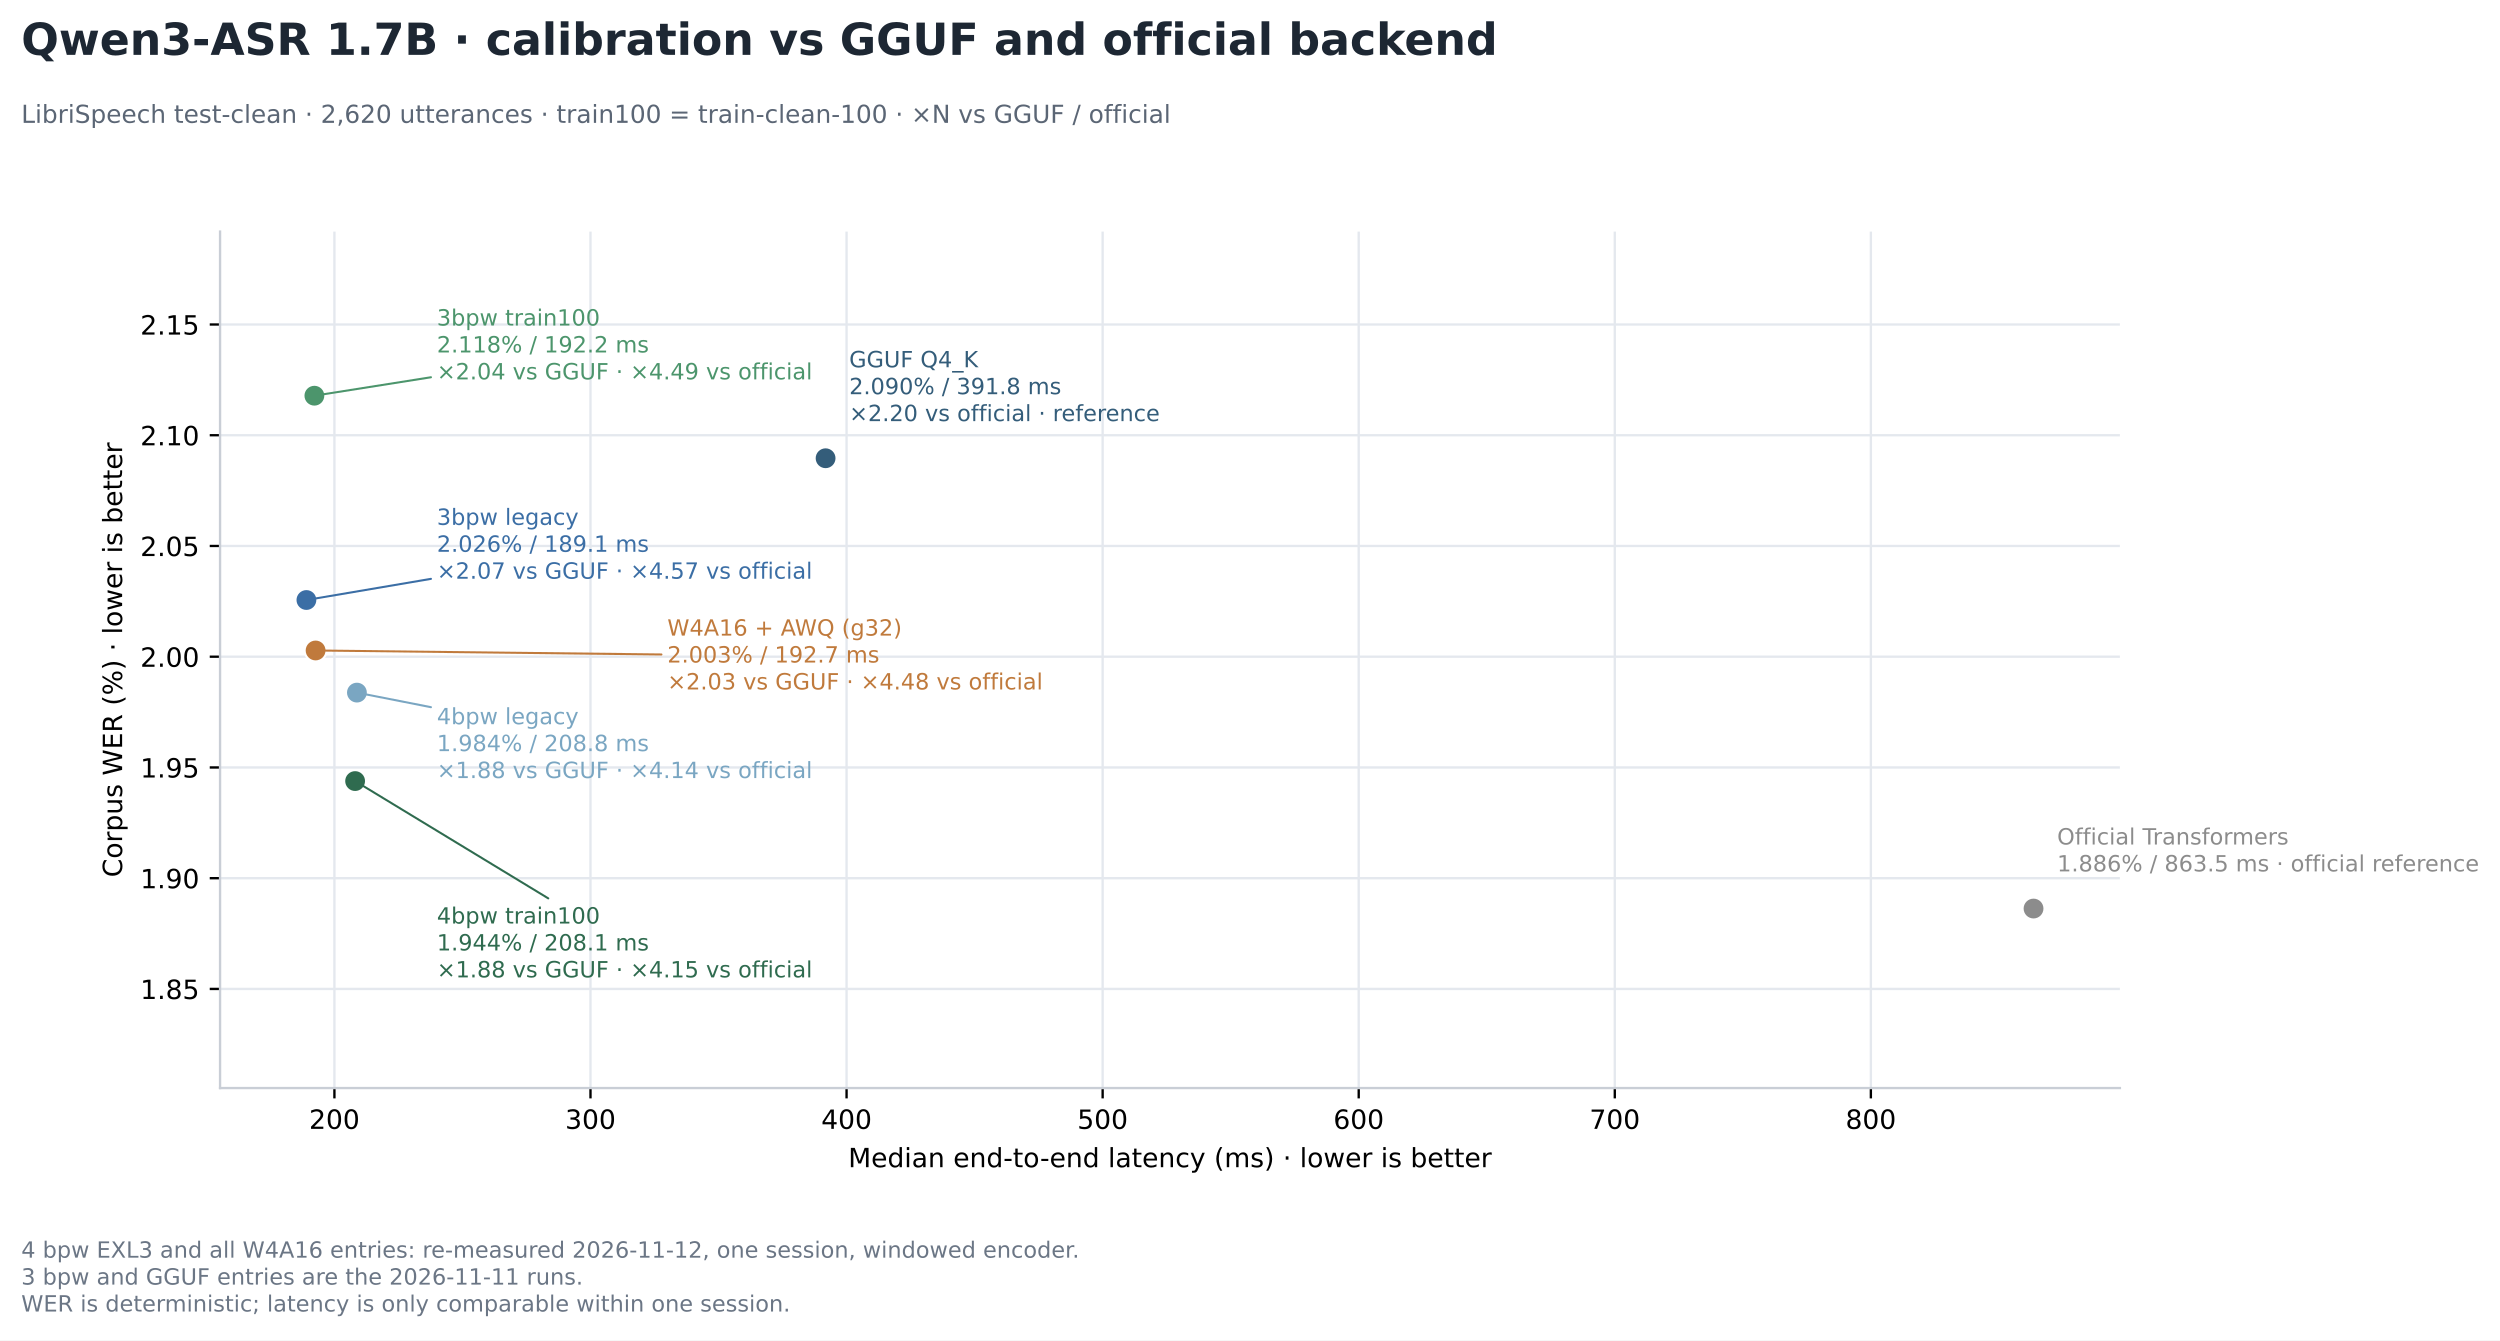
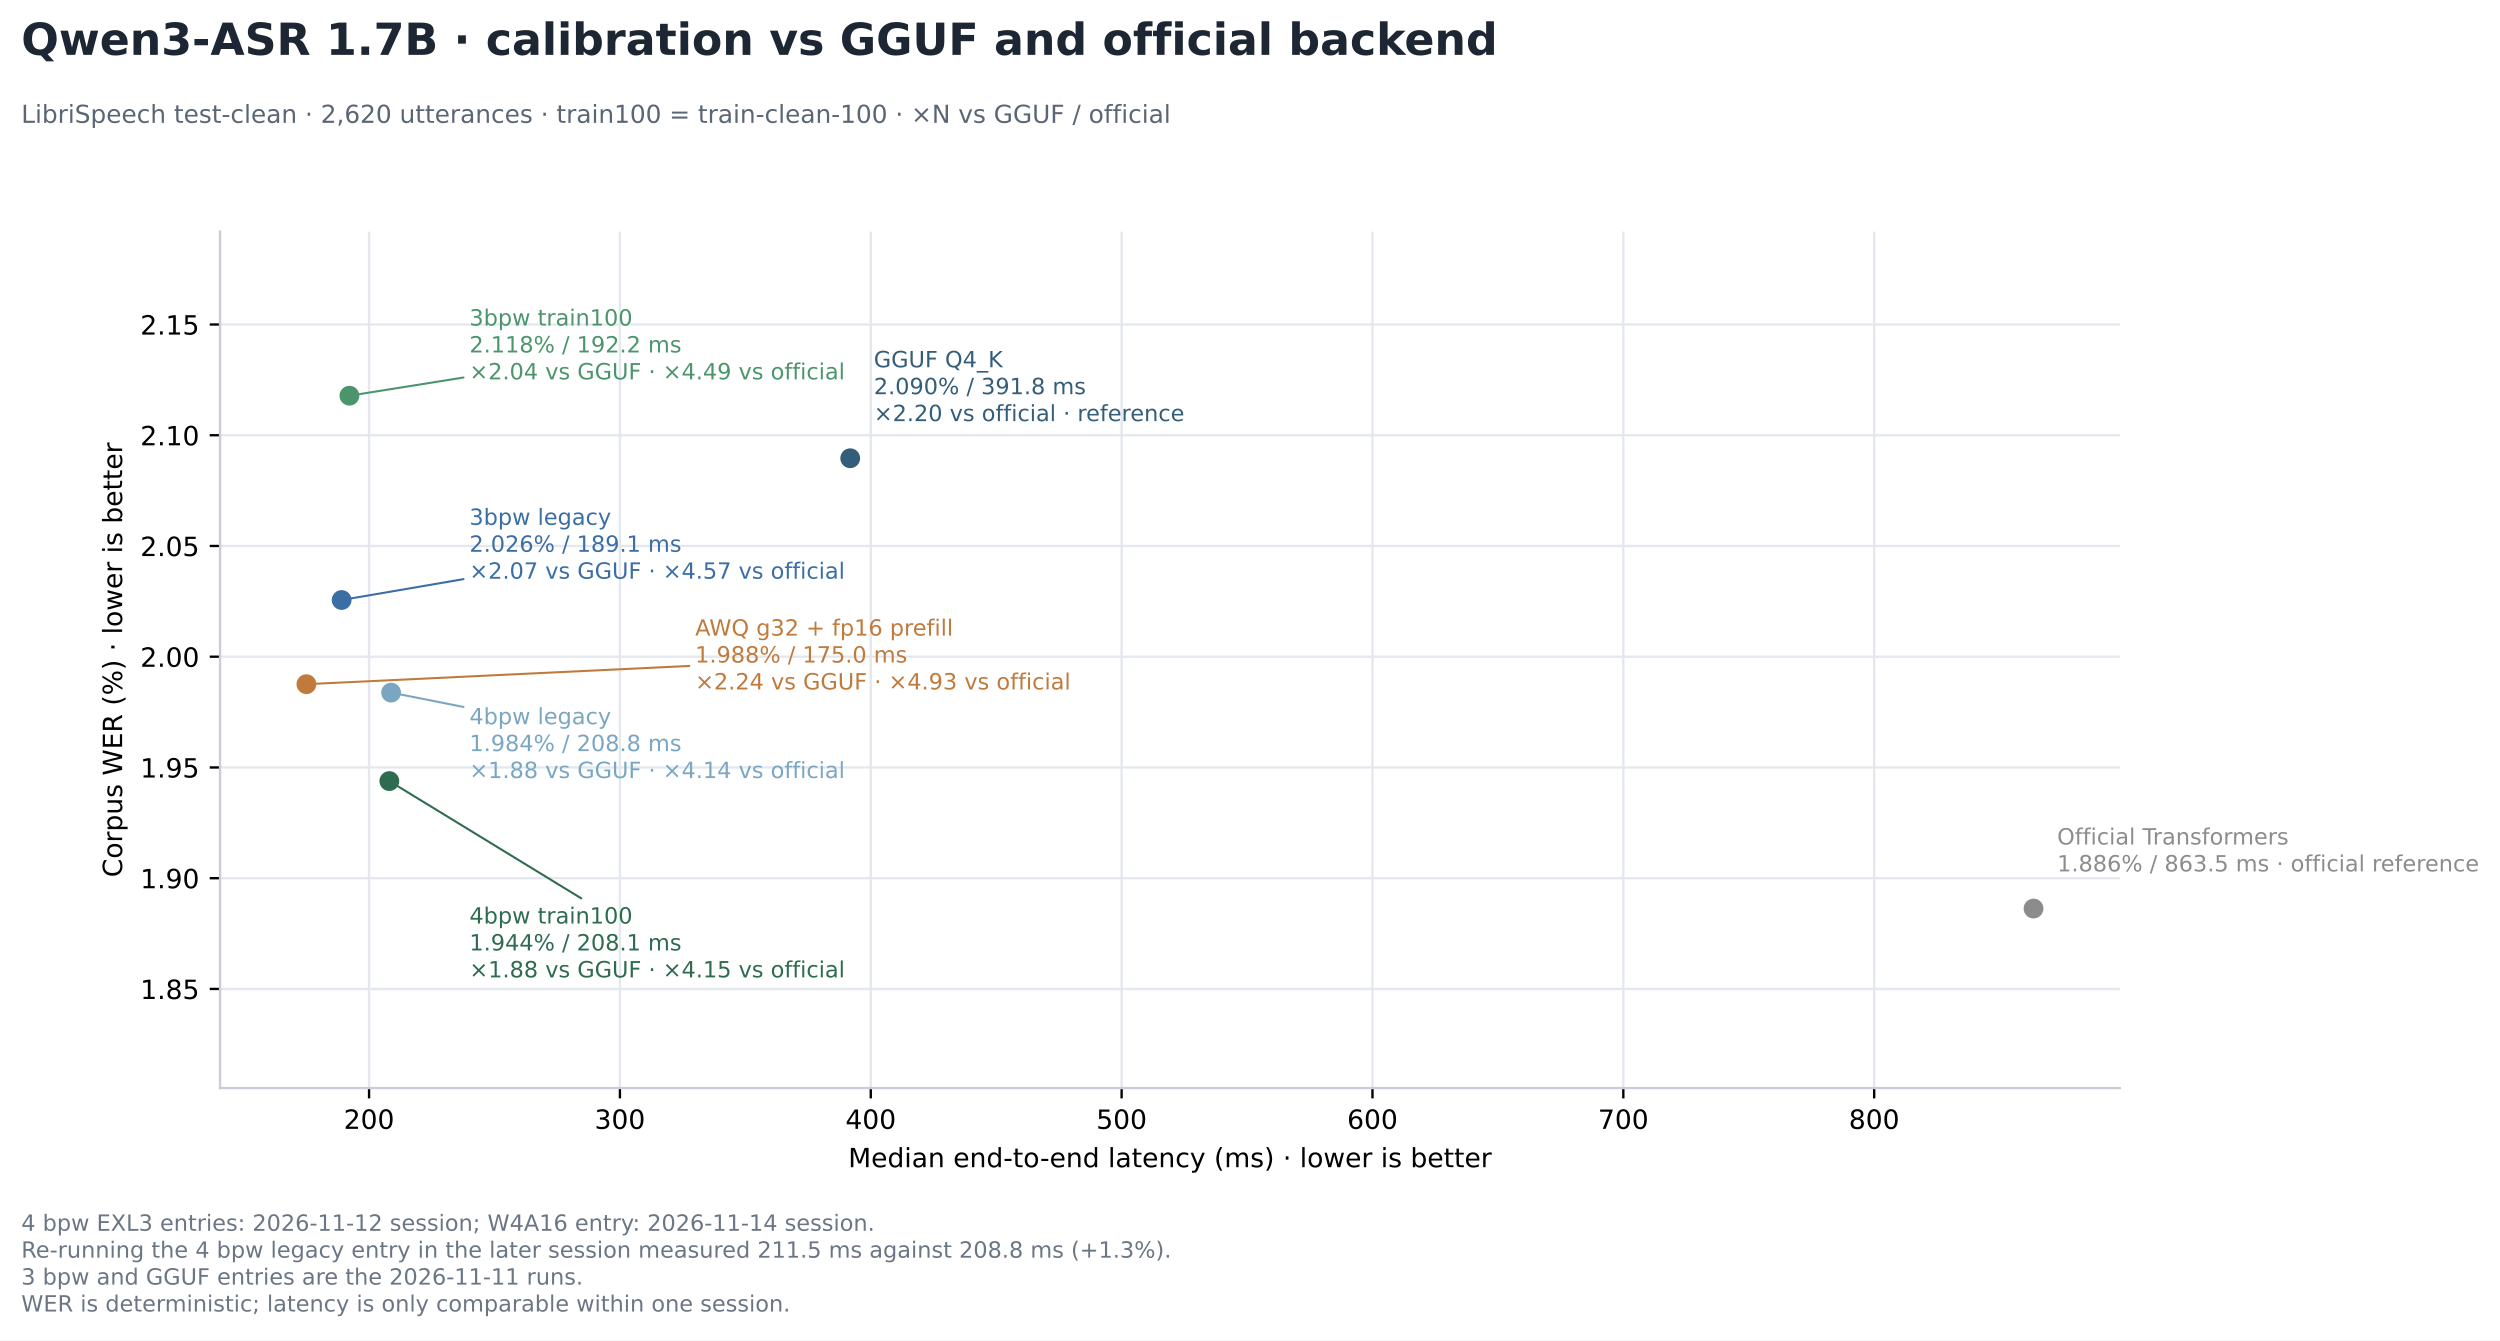
<svg xmlns="http://www.w3.org/2000/svg" xmlns:xlink="http://www.w3.org/1999/xlink" width="847.402pt" height="454.342pt" viewBox="0 0 847.402 454.342" version="1.1">
  <defs>
    <style type="text/css">*{stroke-linejoin: round; stroke-linecap: butt}</style>
  </defs>
  <g id="figure_1">
    <g id="patch_1">
      <path d="M 0 454.342 L 847.402 454.342 L 847.402 0 L 0 0 z " style="fill: #ffffff" />
    </g>
    <g id="axes_1">
      <g id="patch_2">
        <path d="M 74.592 368.806 L 718.56 368.806 L 718.56 78.502 L 74.592 78.502 z " style="fill: #ffffff" />
      </g>
      <g id="matplotlib.axis_1">
        <g id="xtick_1">
          <g id="line2d_1">
-             <path d="M 113.355 368.806 L 113.355 78.502 " clip-path="url(#pdea7ee1d91)" style="fill: none; stroke: #e4e8ee; stroke-width: 0.8; stroke-linecap: square" />
+             <path d="M 125.096 368.806 L 125.096 78.502 " clip-path="url(#p07bb7849b0)" style="fill: none; stroke: #e4e8ee; stroke-width: 0.8; stroke-linecap: square" />
          </g>
          <g id="line2d_2">
            <defs>
-               <path id="me19fcb3c6f" d="M 0 0 L 0 3.5 " style="stroke: #000000; stroke-width: 0.8" />
+               <path id="m42fd53a341" d="M 0 0 L 0 3.5 " style="stroke: #000000; stroke-width: 0.8" />
            </defs>
            <g>
-               <use xlink:href="#me19fcb3c6f" x="113.355" y="368.806" style="stroke: #000000; stroke-width: 0.8" />
+               <use xlink:href="#m42fd53a341" x="125.096" y="368.806" style="stroke: #000000; stroke-width: 0.8" />
            </g>
          </g>
          <g id="text_1">
-             <text style="font-size: 9px; font-family: 'DejaVu Sans'; text-anchor: middle" x="113.355" y="382.644" transform="rotate(-0 113.3548 382.6435)">200</text>
+             <text style="font-size: 9px; font-family: 'DejaVu Sans'; text-anchor: middle" x="125.096" y="382.644" transform="rotate(-0 125.0959 382.6435)">200</text>
          </g>
        </g>
        <g id="xtick_2">
          <g id="line2d_3">
-             <path d="M 200.154 368.806 L 200.154 78.502 " clip-path="url(#pdea7ee1d91)" style="fill: none; stroke: #e4e8ee; stroke-width: 0.8; stroke-linecap: square" />
+             <path d="M 210.126 368.806 L 210.126 78.502 " clip-path="url(#p07bb7849b0)" style="fill: none; stroke: #e4e8ee; stroke-width: 0.8; stroke-linecap: square" />
          </g>
          <g id="line2d_4">
            <g>
-               <use xlink:href="#me19fcb3c6f" x="200.154" y="368.806" style="stroke: #000000; stroke-width: 0.8" />
+               <use xlink:href="#m42fd53a341" x="210.126" y="368.806" style="stroke: #000000; stroke-width: 0.8" />
            </g>
          </g>
          <g id="text_2">
-             <text style="font-size: 9px; font-family: 'DejaVu Sans'; text-anchor: middle" x="200.154" y="382.644" transform="rotate(-0 200.1539 382.6435)">300</text>
+             <text style="font-size: 9px; font-family: 'DejaVu Sans'; text-anchor: middle" x="210.126" y="382.644" transform="rotate(-0 210.1255 382.6435)">300</text>
          </g>
        </g>
        <g id="xtick_3">
          <g id="line2d_5">
-             <path d="M 286.953 368.806 L 286.953 78.502 " clip-path="url(#pdea7ee1d91)" style="fill: none; stroke: #e4e8ee; stroke-width: 0.8; stroke-linecap: square" />
+             <path d="M 295.155 368.806 L 295.155 78.502 " clip-path="url(#p07bb7849b0)" style="fill: none; stroke: #e4e8ee; stroke-width: 0.8; stroke-linecap: square" />
          </g>
          <g id="line2d_6">
            <g>
-               <use xlink:href="#me19fcb3c6f" x="286.953" y="368.806" style="stroke: #000000; stroke-width: 0.8" />
+               <use xlink:href="#m42fd53a341" x="295.155" y="368.806" style="stroke: #000000; stroke-width: 0.8" />
            </g>
          </g>
          <g id="text_3">
-             <text style="font-size: 9px; font-family: 'DejaVu Sans'; text-anchor: middle" x="286.953" y="382.644" transform="rotate(-0 286.9531 382.6435)">400</text>
+             <text style="font-size: 9px; font-family: 'DejaVu Sans'; text-anchor: middle" x="295.155" y="382.644" transform="rotate(-0 295.1552 382.6435)">400</text>
          </g>
        </g>
        <g id="xtick_4">
          <g id="line2d_7">
-             <path d="M 373.752 368.806 L 373.752 78.502 " clip-path="url(#pdea7ee1d91)" style="fill: none; stroke: #e4e8ee; stroke-width: 0.8; stroke-linecap: square" />
+             <path d="M 380.185 368.806 L 380.185 78.502 " clip-path="url(#p07bb7849b0)" style="fill: none; stroke: #e4e8ee; stroke-width: 0.8; stroke-linecap: square" />
          </g>
          <g id="line2d_8">
            <g>
-               <use xlink:href="#me19fcb3c6f" x="373.752" y="368.806" style="stroke: #000000; stroke-width: 0.8" />
+               <use xlink:href="#m42fd53a341" x="380.185" y="368.806" style="stroke: #000000; stroke-width: 0.8" />
            </g>
          </g>
          <g id="text_4">
-             <text style="font-size: 9px; font-family: 'DejaVu Sans'; text-anchor: middle" x="373.752" y="382.644" transform="rotate(-0 373.7522 382.6435)">500</text>
+             <text style="font-size: 9px; font-family: 'DejaVu Sans'; text-anchor: middle" x="380.185" y="382.644" transform="rotate(-0 380.1848 382.6435)">500</text>
          </g>
        </g>
        <g id="xtick_5">
          <g id="line2d_9">
-             <path d="M 460.551 368.806 L 460.551 78.502 " clip-path="url(#pdea7ee1d91)" style="fill: none; stroke: #e4e8ee; stroke-width: 0.8; stroke-linecap: square" />
+             <path d="M 465.214 368.806 L 465.214 78.502 " clip-path="url(#p07bb7849b0)" style="fill: none; stroke: #e4e8ee; stroke-width: 0.8; stroke-linecap: square" />
          </g>
          <g id="line2d_10">
            <g>
-               <use xlink:href="#me19fcb3c6f" x="460.551" y="368.806" style="stroke: #000000; stroke-width: 0.8" />
+               <use xlink:href="#m42fd53a341" x="465.214" y="368.806" style="stroke: #000000; stroke-width: 0.8" />
            </g>
          </g>
          <g id="text_5">
-             <text style="font-size: 9px; font-family: 'DejaVu Sans'; text-anchor: middle" x="460.551" y="382.644" transform="rotate(-0 460.5514 382.6435)">600</text>
+             <text style="font-size: 9px; font-family: 'DejaVu Sans'; text-anchor: middle" x="465.214" y="382.644" transform="rotate(-0 465.2145 382.6435)">600</text>
          </g>
        </g>
        <g id="xtick_6">
          <g id="line2d_11">
-             <path d="M 547.351 368.806 L 547.351 78.502 " clip-path="url(#pdea7ee1d91)" style="fill: none; stroke: #e4e8ee; stroke-width: 0.8; stroke-linecap: square" />
+             <path d="M 550.244 368.806 L 550.244 78.502 " clip-path="url(#p07bb7849b0)" style="fill: none; stroke: #e4e8ee; stroke-width: 0.8; stroke-linecap: square" />
          </g>
          <g id="line2d_12">
            <g>
-               <use xlink:href="#me19fcb3c6f" x="547.351" y="368.806" style="stroke: #000000; stroke-width: 0.8" />
+               <use xlink:href="#m42fd53a341" x="550.244" y="368.806" style="stroke: #000000; stroke-width: 0.8" />
            </g>
          </g>
          <g id="text_6">
-             <text style="font-size: 9px; font-family: 'DejaVu Sans'; text-anchor: middle" x="547.351" y="382.644" transform="rotate(-0 547.3505 382.6435)">700</text>
+             <text style="font-size: 9px; font-family: 'DejaVu Sans'; text-anchor: middle" x="550.244" y="382.644" transform="rotate(-0 550.2441 382.6435)">700</text>
          </g>
        </g>
        <g id="xtick_7">
          <g id="line2d_13">
-             <path d="M 634.15 368.806 L 634.15 78.502 " clip-path="url(#pdea7ee1d91)" style="fill: none; stroke: #e4e8ee; stroke-width: 0.8; stroke-linecap: square" />
+             <path d="M 635.274 368.806 L 635.274 78.502 " clip-path="url(#p07bb7849b0)" style="fill: none; stroke: #e4e8ee; stroke-width: 0.8; stroke-linecap: square" />
          </g>
          <g id="line2d_14">
            <g>
-               <use xlink:href="#me19fcb3c6f" x="634.15" y="368.806" style="stroke: #000000; stroke-width: 0.8" />
+               <use xlink:href="#m42fd53a341" x="635.274" y="368.806" style="stroke: #000000; stroke-width: 0.8" />
            </g>
          </g>
          <g id="text_7">
-             <text style="font-size: 9px; font-family: 'DejaVu Sans'; text-anchor: middle" x="634.15" y="382.644" transform="rotate(-0 634.1497 382.6435)">800</text>
+             <text style="font-size: 9px; font-family: 'DejaVu Sans'; text-anchor: middle" x="635.274" y="382.644" transform="rotate(-0 635.2737 382.6435)">800</text>
          </g>
        </g>
        <g id="text_8">
          <text style="font-size: 9px; font-family: 'DejaVu Sans'; text-anchor: middle" x="396.576" y="395.644" transform="rotate(-0 396.576 395.6442)">Median end-to-end latency (ms) · lower is better</text>
        </g>
      </g>
      <g id="matplotlib.axis_2">
        <g id="ytick_1">
          <g id="line2d_15">
-             <path d="M 74.592 335.212 L 718.56 335.212 " clip-path="url(#pdea7ee1d91)" style="fill: none; stroke: #e4e8ee; stroke-width: 0.8; stroke-linecap: square" />
+             <path d="M 74.592 335.212 L 718.56 335.212 " clip-path="url(#p07bb7849b0)" style="fill: none; stroke: #e4e8ee; stroke-width: 0.8; stroke-linecap: square" />
          </g>
          <g id="line2d_16">
            <defs>
-               <path id="mc1f733ab98" d="M 0 0 L -3.5 0 " style="stroke: #000000; stroke-width: 0.8" />
+               <path id="m34aecef00b" d="M 0 0 L -3.5 0 " style="stroke: #000000; stroke-width: 0.8" />
            </defs>
            <g>
-               <use xlink:href="#mc1f733ab98" x="74.592" y="335.212" style="stroke: #000000; stroke-width: 0.8" />
+               <use xlink:href="#m34aecef00b" x="74.592" y="335.212" style="stroke: #000000; stroke-width: 0.8" />
            </g>
          </g>
          <g id="text_9">
            <text style="font-size: 9px; font-family: 'DejaVu Sans'; text-anchor: end" x="67.592" y="338.631" transform="rotate(-0 67.592 338.6307)">1.85</text>
          </g>
        </g>
        <g id="ytick_2">
          <g id="line2d_17">
-             <path d="M 74.592 297.675 L 718.56 297.675 " clip-path="url(#pdea7ee1d91)" style="fill: none; stroke: #e4e8ee; stroke-width: 0.8; stroke-linecap: square" />
+             <path d="M 74.592 297.675 L 718.56 297.675 " clip-path="url(#p07bb7849b0)" style="fill: none; stroke: #e4e8ee; stroke-width: 0.8; stroke-linecap: square" />
          </g>
          <g id="line2d_18">
            <g>
-               <use xlink:href="#mc1f733ab98" x="74.592" y="297.675" style="stroke: #000000; stroke-width: 0.8" />
+               <use xlink:href="#m34aecef00b" x="74.592" y="297.675" style="stroke: #000000; stroke-width: 0.8" />
            </g>
          </g>
          <g id="text_10">
            <text style="font-size: 9px; font-family: 'DejaVu Sans'; text-anchor: end" x="67.592" y="301.094" transform="rotate(-0 67.592 301.0937)">1.90</text>
          </g>
        </g>
        <g id="ytick_3">
          <g id="line2d_19">
-             <path d="M 74.592 260.138 L 718.56 260.138 " clip-path="url(#pdea7ee1d91)" style="fill: none; stroke: #e4e8ee; stroke-width: 0.8; stroke-linecap: square" />
+             <path d="M 74.592 260.138 L 718.56 260.138 " clip-path="url(#p07bb7849b0)" style="fill: none; stroke: #e4e8ee; stroke-width: 0.8; stroke-linecap: square" />
          </g>
          <g id="line2d_20">
            <g>
-               <use xlink:href="#mc1f733ab98" x="74.592" y="260.138" style="stroke: #000000; stroke-width: 0.8" />
+               <use xlink:href="#m34aecef00b" x="74.592" y="260.138" style="stroke: #000000; stroke-width: 0.8" />
            </g>
          </g>
          <g id="text_11">
            <text style="font-size: 9px; font-family: 'DejaVu Sans'; text-anchor: end" x="67.592" y="263.557" transform="rotate(-0 67.592 263.5567)">1.95</text>
          </g>
        </g>
        <g id="ytick_4">
          <g id="line2d_21">
-             <path d="M 74.592 222.601 L 718.56 222.601 " clip-path="url(#pdea7ee1d91)" style="fill: none; stroke: #e4e8ee; stroke-width: 0.8; stroke-linecap: square" />
+             <path d="M 74.592 222.601 L 718.56 222.601 " clip-path="url(#p07bb7849b0)" style="fill: none; stroke: #e4e8ee; stroke-width: 0.8; stroke-linecap: square" />
          </g>
          <g id="line2d_22">
            <g>
-               <use xlink:href="#mc1f733ab98" x="74.592" y="222.601" style="stroke: #000000; stroke-width: 0.8" />
+               <use xlink:href="#m34aecef00b" x="74.592" y="222.601" style="stroke: #000000; stroke-width: 0.8" />
            </g>
          </g>
          <g id="text_12">
            <text style="font-size: 9px; font-family: 'DejaVu Sans'; text-anchor: end" x="67.592" y="226.02" transform="rotate(-0 67.592 226.0197)">2.00</text>
          </g>
        </g>
        <g id="ytick_5">
          <g id="line2d_23">
-             <path d="M 74.592 185.064 L 718.56 185.064 " clip-path="url(#pdea7ee1d91)" style="fill: none; stroke: #e4e8ee; stroke-width: 0.8; stroke-linecap: square" />
+             <path d="M 74.592 185.064 L 718.56 185.064 " clip-path="url(#p07bb7849b0)" style="fill: none; stroke: #e4e8ee; stroke-width: 0.8; stroke-linecap: square" />
          </g>
          <g id="line2d_24">
            <g>
-               <use xlink:href="#mc1f733ab98" x="74.592" y="185.064" style="stroke: #000000; stroke-width: 0.8" />
+               <use xlink:href="#m34aecef00b" x="74.592" y="185.064" style="stroke: #000000; stroke-width: 0.8" />
            </g>
          </g>
          <g id="text_13">
            <text style="font-size: 9px; font-family: 'DejaVu Sans'; text-anchor: end" x="67.592" y="188.483" transform="rotate(-0 67.592 188.4827)">2.05</text>
          </g>
        </g>
        <g id="ytick_6">
          <g id="line2d_25">
-             <path d="M 74.592 147.527 L 718.56 147.527 " clip-path="url(#pdea7ee1d91)" style="fill: none; stroke: #e4e8ee; stroke-width: 0.8; stroke-linecap: square" />
+             <path d="M 74.592 147.527 L 718.56 147.527 " clip-path="url(#p07bb7849b0)" style="fill: none; stroke: #e4e8ee; stroke-width: 0.8; stroke-linecap: square" />
          </g>
          <g id="line2d_26">
            <g>
-               <use xlink:href="#mc1f733ab98" x="74.592" y="147.527" style="stroke: #000000; stroke-width: 0.8" />
+               <use xlink:href="#m34aecef00b" x="74.592" y="147.527" style="stroke: #000000; stroke-width: 0.8" />
            </g>
          </g>
          <g id="text_14">
            <text style="font-size: 9px; font-family: 'DejaVu Sans'; text-anchor: end" x="67.592" y="150.946" transform="rotate(-0 67.592 150.9457)">2.10</text>
          </g>
        </g>
        <g id="ytick_7">
          <g id="line2d_27">
-             <path d="M 74.592 109.99 L 718.56 109.99 " clip-path="url(#pdea7ee1d91)" style="fill: none; stroke: #e4e8ee; stroke-width: 0.8; stroke-linecap: square" />
+             <path d="M 74.592 109.99 L 718.56 109.99 " clip-path="url(#p07bb7849b0)" style="fill: none; stroke: #e4e8ee; stroke-width: 0.8; stroke-linecap: square" />
          </g>
          <g id="line2d_28">
            <g>
-               <use xlink:href="#mc1f733ab98" x="74.592" y="109.99" style="stroke: #000000; stroke-width: 0.8" />
+               <use xlink:href="#m34aecef00b" x="74.592" y="109.99" style="stroke: #000000; stroke-width: 0.8" />
            </g>
          </g>
          <g id="text_15">
            <text style="font-size: 9px; font-family: 'DejaVu Sans'; text-anchor: end" x="67.592" y="113.409" transform="rotate(-0 67.592 113.4087)">2.15</text>
          </g>
        </g>
        <g id="text_16">
          <text style="font-size: 9px; font-family: 'DejaVu Sans'; text-anchor: middle" x="41.391" y="223.654" transform="rotate(-90 41.39083 223.6537)">Corpus WER (%) · lower is better</text>
        </g>
      </g>
      <g id="patch_3">
        <path d="M 74.592 368.806 L 74.592 78.502 " style="fill: none; stroke: #c9ced6; stroke-width: 0.8; stroke-linejoin: miter; stroke-linecap: square" />
      </g>
      <g id="patch_4">
        <path d="M 74.592 368.806 L 718.56 368.806 " style="fill: none; stroke: #c9ced6; stroke-width: 0.8; stroke-linejoin: miter; stroke-linecap: square" />
      </g>
      <g id="PathCollection_1">
        <defs>
-           <path id="m3c19fbc01d" d="M 0 3.708 C 0.983 3.708 1.927 3.317 2.622 2.622 C 3.317 1.927 3.708 0.983 3.708 0 C 3.708 -0.983 3.317 -1.927 2.622 -2.622 C 1.927 -3.317 0.983 -3.708 0 -3.708 C -0.983 -3.708 -1.927 -3.317 -2.622 -2.622 C -3.317 -1.927 -3.708 -0.983 -3.708 0 C -3.708 0.983 -3.317 1.927 -2.622 2.622 C -1.927 3.317 -0.983 3.708 0 3.708 z " style="stroke: #ffffff; stroke-width: 0.7" />
-         </defs>
-         <g clip-path="url(#pdea7ee1d91)">
-           <use xlink:href="#m3c19fbc01d" x="103.863" y="203.38" style="fill: #3b6ea5; stroke: #ffffff; stroke-width: 0.7" />
+           <path id="m192dc0db48" d="M 0 3.708 C 0.983 3.708 1.927 3.317 2.622 2.622 C 3.317 1.927 3.708 0.983 3.708 0 C 3.708 -0.983 3.317 -1.927 2.622 -2.622 C 1.927 -3.317 0.983 -3.708 0 -3.708 C -0.983 -3.708 -1.927 -3.317 -2.622 -2.622 C -3.317 -1.927 -3.708 -0.983 -3.708 0 C -3.708 0.983 -3.317 1.927 -2.622 2.622 C -1.927 3.317 -0.983 3.708 0 3.708 z " style="stroke: #ffffff; stroke-width: 0.7" />
+         </defs>
+         <g clip-path="url(#p07bb7849b0)">
+           <use xlink:href="#m192dc0db48" x="115.798" y="203.38" style="fill: #3b6ea5; stroke: #ffffff; stroke-width: 0.7" />
        </g>
      </g>
      <g id="patch_5">
-         <path d="M 146.073 196.208 Q 126.448 199.542 106.823 202.877 " style="fill: none; stroke: #3b6ea5; stroke-width: 0.7; stroke-linecap: round" />
+         <path d="M 157.107 196.302 Q 137.931 199.588 118.755 202.873 " style="fill: none; stroke: #3b6ea5; stroke-width: 0.7; stroke-linecap: round" />
      </g>
      <g id="text_17">
-         <text style="font-size: 7.6px; font-family: 'DejaVu Sans'; fill: #3b6ea5" transform="translate(148.0745 177.9165)">3bpw legacy</text>
-         <text style="font-size: 7.6px; font-family: 'DejaVu Sans'; fill: #3b6ea5" transform="translate(148.0745 187.038)">2.026% / 189.1 ms</text>
-         <text style="font-size: 7.6px; font-family: 'DejaVu Sans'; fill: #3b6ea5" transform="translate(148.0745 196.1601)">×2.07 vs GGUF · ×4.57 vs official</text>
+         <text style="font-size: 7.6px; font-family: 'DejaVu Sans'; fill: #3b6ea5" transform="translate(159.1078 177.9165)">3bpw legacy</text>
+         <text style="font-size: 7.6px; font-family: 'DejaVu Sans'; fill: #3b6ea5" transform="translate(159.1078 187.038)">2.026% / 189.1 ms</text>
+         <text style="font-size: 7.6px; font-family: 'DejaVu Sans'; fill: #3b6ea5" transform="translate(159.1078 196.1601)">×2.07 vs GGUF · ×4.57 vs official</text>
      </g>
      <g id="PathCollection_2">
        <defs>
-           <path id="m198f8a8655" d="M 0 3.708 C 0.983 3.708 1.927 3.317 2.622 2.622 C 3.317 1.927 3.708 0.983 3.708 0 C 3.708 -0.983 3.317 -1.927 2.622 -2.622 C 1.927 -3.317 0.983 -3.708 0 -3.708 C -0.983 -3.708 -1.927 -3.317 -2.622 -2.622 C -3.317 -1.927 -3.708 -0.983 -3.708 0 C -3.708 0.983 -3.317 1.927 -2.622 2.622 C -1.927 3.317 -0.983 3.708 0 3.708 z " style="stroke: #ffffff; stroke-width: 0.7" />
-         </defs>
-         <g clip-path="url(#pdea7ee1d91)">
-           <use xlink:href="#m198f8a8655" x="106.564" y="134.129" style="fill: #4c956c; stroke: #ffffff; stroke-width: 0.7" />
+           <path id="md00c9d41be" d="M 0 3.708 C 0.983 3.708 1.927 3.317 2.622 2.622 C 3.317 1.927 3.708 0.983 3.708 0 C 3.708 -0.983 3.317 -1.927 2.622 -2.622 C 1.927 -3.317 0.983 -3.708 0 -3.708 C -0.983 -3.708 -1.927 -3.317 -2.622 -2.622 C -3.317 -1.927 -3.708 -0.983 -3.708 0 C -3.708 0.983 -3.317 1.927 -2.622 2.622 C -1.927 3.317 -0.983 3.708 0 3.708 z " style="stroke: #ffffff; stroke-width: 0.7" />
+         </defs>
+         <g clip-path="url(#p07bb7849b0)">
+           <use xlink:href="#md00c9d41be" x="118.443" y="134.129" style="fill: #4c956c; stroke: #ffffff; stroke-width: 0.7" />
        </g>
      </g>
      <g id="patch_6">
-         <path d="M 146.074 127.876 Q 127.802 130.768 109.53 133.659 " style="fill: none; stroke: #4c956c; stroke-width: 0.7; stroke-linecap: round" />
+         <path d="M 157.108 127.96 Q 139.255 130.809 121.403 133.657 " style="fill: none; stroke: #4c956c; stroke-width: 0.7; stroke-linecap: round" />
      </g>
      <g id="text_18">
-         <text style="font-size: 7.6px; font-family: 'DejaVu Sans'; fill: #4c956c" transform="translate(148.0745 110.3499)">3bpw train100</text>
-         <text style="font-size: 7.6px; font-family: 'DejaVu Sans'; fill: #4c956c" transform="translate(148.0745 119.4714)">2.118% / 192.2 ms</text>
-         <text style="font-size: 7.6px; font-family: 'DejaVu Sans'; fill: #4c956c" transform="translate(148.0745 128.5935)">×2.04 vs GGUF · ×4.49 vs official</text>
+         <text style="font-size: 7.6px; font-family: 'DejaVu Sans'; fill: #4c956c" transform="translate(159.1078 110.3499)">3bpw train100</text>
+         <text style="font-size: 7.6px; font-family: 'DejaVu Sans'; fill: #4c956c" transform="translate(159.1078 119.4714)">2.118% / 192.2 ms</text>
+         <text style="font-size: 7.6px; font-family: 'DejaVu Sans'; fill: #4c956c" transform="translate(159.1078 128.5935)">×2.04 vs GGUF · ×4.49 vs official</text>
      </g>
      <g id="PathCollection_3">
        <defs>
-           <path id="ma4094a0270" d="M 0 3.708 C 0.983 3.708 1.927 3.317 2.622 2.622 C 3.317 1.927 3.708 0.983 3.708 0 C 3.708 -0.983 3.317 -1.927 2.622 -2.622 C 1.927 -3.317 0.983 -3.708 0 -3.708 C -0.983 -3.708 -1.927 -3.317 -2.622 -2.622 C -3.317 -1.927 -3.708 -0.983 -3.708 0 C -3.708 0.983 -3.317 1.927 -2.622 2.622 C -1.927 3.317 -0.983 3.708 0 3.708 z " style="stroke: #ffffff; stroke-width: 0.7" />
-         </defs>
-         <g clip-path="url(#pdea7ee1d91)">
-           <use xlink:href="#ma4094a0270" x="120.981" y="234.767" style="fill: #7aa6c2; stroke: #ffffff; stroke-width: 0.7" />
+           <path id="mdec35a57b1" d="M 0 3.708 C 0.983 3.708 1.927 3.317 2.622 2.622 C 3.317 1.927 3.708 0.983 3.708 0 C 3.708 -0.983 3.317 -1.927 2.622 -2.622 C 1.927 -3.317 0.983 -3.708 0 -3.708 C -0.983 -3.708 -1.927 -3.317 -2.622 -2.622 C -3.317 -1.927 -3.708 -0.983 -3.708 0 C -3.708 0.983 -3.317 1.927 -2.622 2.622 C -1.927 3.317 -0.983 3.708 0 3.708 z " style="stroke: #ffffff; stroke-width: 0.7" />
+         </defs>
+         <g clip-path="url(#p07bb7849b0)">
+           <use xlink:href="#mdec35a57b1" x="132.567" y="234.767" style="fill: #7aa6c2; stroke: #ffffff; stroke-width: 0.7" />
        </g>
      </g>
      <g id="patch_7">
-         <path d="M 146.072 239.71 Q 134.999 237.528 123.925 235.346 " style="fill: none; stroke: #7aa6c2; stroke-width: 0.7; stroke-linecap: round" />
+         <path d="M 157.109 239.631 Q 146.311 237.491 135.512 235.35 " style="fill: none; stroke: #7aa6c2; stroke-width: 0.7; stroke-linecap: round" />
      </g>
      <g id="text_19">
-         <text style="font-size: 7.6px; font-family: 'DejaVu Sans'; fill: #7aa6c2" transform="translate(148.0745 245.4831)">4bpw legacy</text>
-         <text style="font-size: 7.6px; font-family: 'DejaVu Sans'; fill: #7aa6c2" transform="translate(148.0745 254.6046)">1.984% / 208.8 ms</text>
-         <text style="font-size: 7.6px; font-family: 'DejaVu Sans'; fill: #7aa6c2" transform="translate(148.0745 263.7266)">×1.88 vs GGUF · ×4.14 vs official</text>
+         <text style="font-size: 7.6px; font-family: 'DejaVu Sans'; fill: #7aa6c2" transform="translate(159.1078 245.4831)">4bpw legacy</text>
+         <text style="font-size: 7.6px; font-family: 'DejaVu Sans'; fill: #7aa6c2" transform="translate(159.1078 254.6046)">1.984% / 208.8 ms</text>
+         <text style="font-size: 7.6px; font-family: 'DejaVu Sans'; fill: #7aa6c2" transform="translate(159.1078 263.7266)">×1.88 vs GGUF · ×4.14 vs official</text>
      </g>
      <g id="PathCollection_4">
        <defs>
-           <path id="m7975c230f9" d="M 0 3.708 C 0.983 3.708 1.927 3.317 2.622 2.622 C 3.317 1.927 3.708 0.983 3.708 0 C 3.708 -0.983 3.317 -1.927 2.622 -2.622 C 1.927 -3.317 0.983 -3.708 0 -3.708 C -0.983 -3.708 -1.927 -3.317 -2.622 -2.622 C -3.317 -1.927 -3.708 -0.983 -3.708 0 C -3.708 0.983 -3.317 1.927 -2.622 2.622 C -1.927 3.317 -0.983 3.708 0 3.708 z " style="stroke: #ffffff; stroke-width: 0.7" />
-         </defs>
-         <g clip-path="url(#pdea7ee1d91)">
-           <use xlink:href="#m7975c230f9" x="120.373" y="264.753" style="fill: #2f6b4f; stroke: #ffffff; stroke-width: 0.7" />
+           <path id="m59a880dfba" d="M 0 3.708 C 0.983 3.708 1.927 3.317 2.622 2.622 C 3.317 1.927 3.708 0.983 3.708 0 C 3.708 -0.983 3.317 -1.927 2.622 -2.622 C 1.927 -3.317 0.983 -3.708 0 -3.708 C -0.983 -3.708 -1.927 -3.317 -2.622 -2.622 C -3.317 -1.927 -3.708 -0.983 -3.708 0 C -3.708 0.983 -3.317 1.927 -2.622 2.622 C -1.927 3.317 -0.983 3.708 0 3.708 z " style="stroke: #ffffff; stroke-width: 0.7" />
+         </defs>
+         <g clip-path="url(#p07bb7849b0)">
+           <use xlink:href="#m59a880dfba" x="131.971" y="264.753" style="fill: #2f6b4f; stroke: #ffffff; stroke-width: 0.7" />
        </g>
      </g>
      <g id="patch_8">
-         <path d="M 185.838 304.514 Q 154.386 285.411 122.934 266.308 " style="fill: none; stroke: #2f6b4f; stroke-width: 0.7; stroke-linecap: round" />
+         <path d="M 197.031 304.514 Q 165.782 285.416 134.532 266.318 " style="fill: none; stroke: #2f6b4f; stroke-width: 0.7; stroke-linecap: round" />
      </g>
      <g id="text_20">
-         <text style="font-size: 7.6px; font-family: 'DejaVu Sans'; fill: #2f6b4f" transform="translate(148.0745 313.0497)">4bpw train100</text>
-         <text style="font-size: 7.6px; font-family: 'DejaVu Sans'; fill: #2f6b4f" transform="translate(148.0745 322.1712)">1.944% / 208.1 ms</text>
-         <text style="font-size: 7.6px; font-family: 'DejaVu Sans'; fill: #2f6b4f" transform="translate(148.0745 331.2932)">×1.88 vs GGUF · ×4.15 vs official</text>
+         <text style="font-size: 7.6px; font-family: 'DejaVu Sans'; fill: #2f6b4f" transform="translate(159.1078 313.0497)">4bpw train100</text>
+         <text style="font-size: 7.6px; font-family: 'DejaVu Sans'; fill: #2f6b4f" transform="translate(159.1078 322.1712)">1.944% / 208.1 ms</text>
+         <text style="font-size: 7.6px; font-family: 'DejaVu Sans'; fill: #2f6b4f" transform="translate(159.1078 331.2932)">×1.88 vs GGUF · ×4.15 vs official</text>
      </g>
      <g id="PathCollection_5">
        <defs>
-           <path id="m868ccc8558" d="M 0 3.708 C 0.983 3.708 1.927 3.317 2.622 2.622 C 3.317 1.927 3.708 0.983 3.708 0 C 3.708 -0.983 3.317 -1.927 2.622 -2.622 C 1.927 -3.317 0.983 -3.708 0 -3.708 C -0.983 -3.708 -1.927 -3.317 -2.622 -2.622 C -3.317 -1.927 -3.708 -0.983 -3.708 0 C -3.708 0.983 -3.317 1.927 -2.622 2.622 C -1.927 3.317 -0.983 3.708 0 3.708 z " style="stroke: #ffffff; stroke-width: 0.7" />
-         </defs>
-         <g clip-path="url(#pdea7ee1d91)">
-           <use xlink:href="#m868ccc8558" x="106.976" y="220.487" style="fill: #c07a3c; stroke: #ffffff; stroke-width: 0.7" />
+           <path id="me212715535" d="M 0 3.708 C 0.983 3.708 1.927 3.317 2.622 2.622 C 3.317 1.927 3.708 0.983 3.708 0 C 3.708 -0.983 3.317 -1.927 2.622 -2.622 C 1.927 -3.317 0.983 -3.708 0 -3.708 C -0.983 -3.708 -1.927 -3.317 -2.622 -2.622 C -3.317 -1.927 -3.708 -0.983 -3.708 0 C -3.708 0.983 -3.317 1.927 -2.622 2.622 C -1.927 3.317 -0.983 3.708 0 3.708 z " style="stroke: #ffffff; stroke-width: 0.7" />
+         </defs>
+         <g clip-path="url(#p07bb7849b0)">
+           <use xlink:href="#me212715535" x="103.863" y="231.911" style="fill: #c07a3c; stroke: #ffffff; stroke-width: 0.7" />
        </g>
      </g>
      <g id="patch_9">
-         <path d="M 224.193 221.843 Q 167.085 221.182 109.977 220.522 " style="fill: none; stroke: #c07a3c; stroke-width: 0.7; stroke-linecap: round" />
+         <path d="M 233.637 225.726 Q 170.249 228.747 106.861 231.768 " style="fill: none; stroke: #c07a3c; stroke-width: 0.7; stroke-linecap: round" />
      </g>
      <g id="text_21">
-         <text style="font-size: 7.6px; font-family: 'DejaVu Sans'; fill: #c07a3c" transform="translate(226.1937 215.4532)">W4A16 + AWQ (g32)</text>
-         <text style="font-size: 7.6px; font-family: 'DejaVu Sans'; fill: #c07a3c" transform="translate(226.1937 224.5747)">2.003% / 192.7 ms</text>
-         <text style="font-size: 7.6px; font-family: 'DejaVu Sans'; fill: #c07a3c" transform="translate(226.1937 233.6968)">×2.03 vs GGUF · ×4.48 vs official</text>
+         <text style="font-size: 7.6px; font-family: 'DejaVu Sans'; fill: #c07a3c" transform="translate(235.6344 215.4535)">AWQ g32 + fp16 prefill</text>
+         <text style="font-size: 7.6px; font-family: 'DejaVu Sans'; fill: #c07a3c" transform="translate(235.6344 224.575)">1.988% / 175.0 ms</text>
+         <text style="font-size: 7.6px; font-family: 'DejaVu Sans'; fill: #c07a3c" transform="translate(235.6344 233.6971)">×2.24 vs GGUF · ×4.93 vs official</text>
      </g>
      <g id="PathCollection_6">
        <defs>
-           <path id="mc6ddeefacd" d="M 0 3.708 C 0.983 3.708 1.927 3.317 2.622 2.622 C 3.317 1.927 3.708 0.983 3.708 0 C 3.708 -0.983 3.317 -1.927 2.622 -2.622 C 1.927 -3.317 0.983 -3.708 0 -3.708 C -0.983 -3.708 -1.927 -3.317 -2.622 -2.622 C -3.317 -1.927 -3.708 -0.983 -3.708 0 C -3.708 0.983 -3.317 1.927 -2.622 2.622 C -1.927 3.317 -0.983 3.708 0 3.708 z " style="stroke: #ffffff; stroke-width: 0.7" />
-         </defs>
-         <g clip-path="url(#pdea7ee1d91)">
-           <use xlink:href="#mc6ddeefacd" x="279.843" y="155.328" style="fill: #345d7a; stroke: #ffffff; stroke-width: 0.7" />
+           <path id="ma3e129dcc6" d="M 0 3.708 C 0.983 3.708 1.927 3.317 2.622 2.622 C 3.317 1.927 3.708 0.983 3.708 0 C 3.708 -0.983 3.317 -1.927 2.622 -2.622 C 1.927 -3.317 0.983 -3.708 0 -3.708 C -0.983 -3.708 -1.927 -3.317 -2.622 -2.622 C -3.317 -1.927 -3.708 -0.983 -3.708 0 C -3.708 0.983 -3.317 1.927 -2.622 2.622 C -1.927 3.317 -0.983 3.708 0 3.708 z " style="stroke: #ffffff; stroke-width: 0.7" />
+         </defs>
+         <g clip-path="url(#p07bb7849b0)">
+           <use xlink:href="#ma3e129dcc6" x="288.19" y="155.328" style="fill: #345d7a; stroke: #ffffff; stroke-width: 0.7" />
        </g>
      </g>
      <g id="text_22">
-         <text style="font-size: 7.6px; font-family: 'DejaVu Sans'; fill: #345d7a" transform="translate(287.8429 124.498)">GGUF Q4_K</text>
-         <text style="font-size: 7.6px; font-family: 'DejaVu Sans'; fill: #345d7a" transform="translate(287.8429 133.6195)">2.090% / 391.8 ms</text>
-         <text style="font-size: 7.6px; font-family: 'DejaVu Sans'; fill: #345d7a" transform="translate(287.8429 142.7416)">×2.20 vs official · reference</text>
+         <text style="font-size: 7.6px; font-family: 'DejaVu Sans'; fill: #345d7a" transform="translate(296.19 124.498)">GGUF Q4_K</text>
+         <text style="font-size: 7.6px; font-family: 'DejaVu Sans'; fill: #345d7a" transform="translate(296.19 133.6195)">2.090% / 391.8 ms</text>
+         <text style="font-size: 7.6px; font-family: 'DejaVu Sans'; fill: #345d7a" transform="translate(296.19 142.7416)">×2.20 vs official · reference</text>
      </g>
      <g id="PathCollection_7">
        <defs>
-           <path id="m71a64b0d50" d="M 0 3.708 C 0.983 3.708 1.927 3.317 2.622 2.622 C 3.317 1.927 3.708 0.983 3.708 0 C 3.708 -0.983 3.317 -1.927 2.622 -2.622 C 1.927 -3.317 0.983 -3.708 0 -3.708 C -0.983 -3.708 -1.927 -3.317 -2.622 -2.622 C -3.317 -1.927 -3.708 -0.983 -3.708 0 C -3.708 0.983 -3.317 1.927 -2.622 2.622 C -1.927 3.317 -0.983 3.708 0 3.708 z " style="stroke: #ffffff; stroke-width: 0.7" />
-         </defs>
-         <g clip-path="url(#pdea7ee1d91)">
-           <use xlink:href="#m71a64b0d50" x="689.289" y="307.964" style="fill: #8c8c8c; stroke: #ffffff; stroke-width: 0.7" />
+           <path id="m7e17b11e1e" d="M 0 3.708 C 0.983 3.708 1.927 3.317 2.622 2.622 C 3.317 1.927 3.708 0.983 3.708 0 C 3.708 -0.983 3.317 -1.927 2.622 -2.622 C 1.927 -3.317 0.983 -3.708 0 -3.708 C -0.983 -3.708 -1.927 -3.317 -2.622 -2.622 C -3.317 -1.927 -3.708 -0.983 -3.708 0 C -3.708 0.983 -3.317 1.927 -2.622 2.622 C -1.927 3.317 -0.983 3.708 0 3.708 z " style="stroke: #ffffff; stroke-width: 0.7" />
+         </defs>
+         <g clip-path="url(#p07bb7849b0)">
+           <use xlink:href="#m7e17b11e1e" x="689.289" y="307.964" style="fill: #8c8c8c; stroke: #ffffff; stroke-width: 0.7" />
        </g>
      </g>
      <g id="text_23">
        <text style="font-size: 7.6px; font-family: 'DejaVu Sans'; fill: #8c8c8c" transform="translate(697.2887 286.2549)">Official Transformers</text>
        <text style="font-size: 7.6px; font-family: 'DejaVu Sans'; fill: #8c8c8c" transform="translate(697.2887 295.377)">1.886% / 863.5 ms · official reference</text>
      </g>
    </g>
    <g id="text_24">
      <text style="font-weight: 700; font-size: 15px; font-family: 'DejaVu Sans'; text-anchor: start; fill: #1d2733" x="7.2" y="18.598" transform="rotate(-0 7.2 18.59766)">Qwen3-ASR 1.7B · calibration vs GGUF and official backend</text>
    </g>
    <g id="text_25">
      <text style="font-size: 8.4px; font-family: 'DejaVu Sans'; text-anchor: start; fill: #5b6675" x="7.2" y="41.638" transform="rotate(-0 7.2 41.63766)">LibriSpeech test-clean · 2,620 utterances · train100 = train-clean-100 · ×N vs GGUF / official</text>
    </g>
    <g id="text_26">
-       <text style="font-size: 7.6px; font-family: 'DejaVu Sans'; fill: #6b7685" transform="translate(7.2 426.311)">4 bpw EXL3 and all W4A16 entries: re-measured 2026-11-12, one session, windowed encoder.</text>
+       <text style="font-size: 7.6px; font-family: 'DejaVu Sans'; fill: #6b7685" transform="translate(7.2 417.1889)">4 bpw EXL3 entries: 2026-11-12 session; W4A16 entry: 2026-11-14 session.</text>
+       <text style="font-size: 7.6px; font-family: 'DejaVu Sans'; fill: #6b7685" transform="translate(7.2 426.311)">Re-running the 4 bpw legacy entry in the later session measured 211.5 ms against 208.8 ms (+1.3%).</text>
      <text style="font-size: 7.6px; font-family: 'DejaVu Sans'; fill: #6b7685" transform="translate(7.2 435.4331)">3 bpw and GGUF entries are the 2026-11-11 runs.</text>
      <text style="font-size: 7.6px; font-family: 'DejaVu Sans'; fill: #6b7685" transform="translate(7.2 444.5551)">WER is deterministic; latency is only comparable within one session.</text>
    </g>
  </g>
  <defs>
-     <clipPath id="pdea7ee1d91">
+     <clipPath id="p07bb7849b0">
      <rect x="74.592" y="78.502" width="643.968" height="290.304" />
    </clipPath>
  </defs>
</svg>
